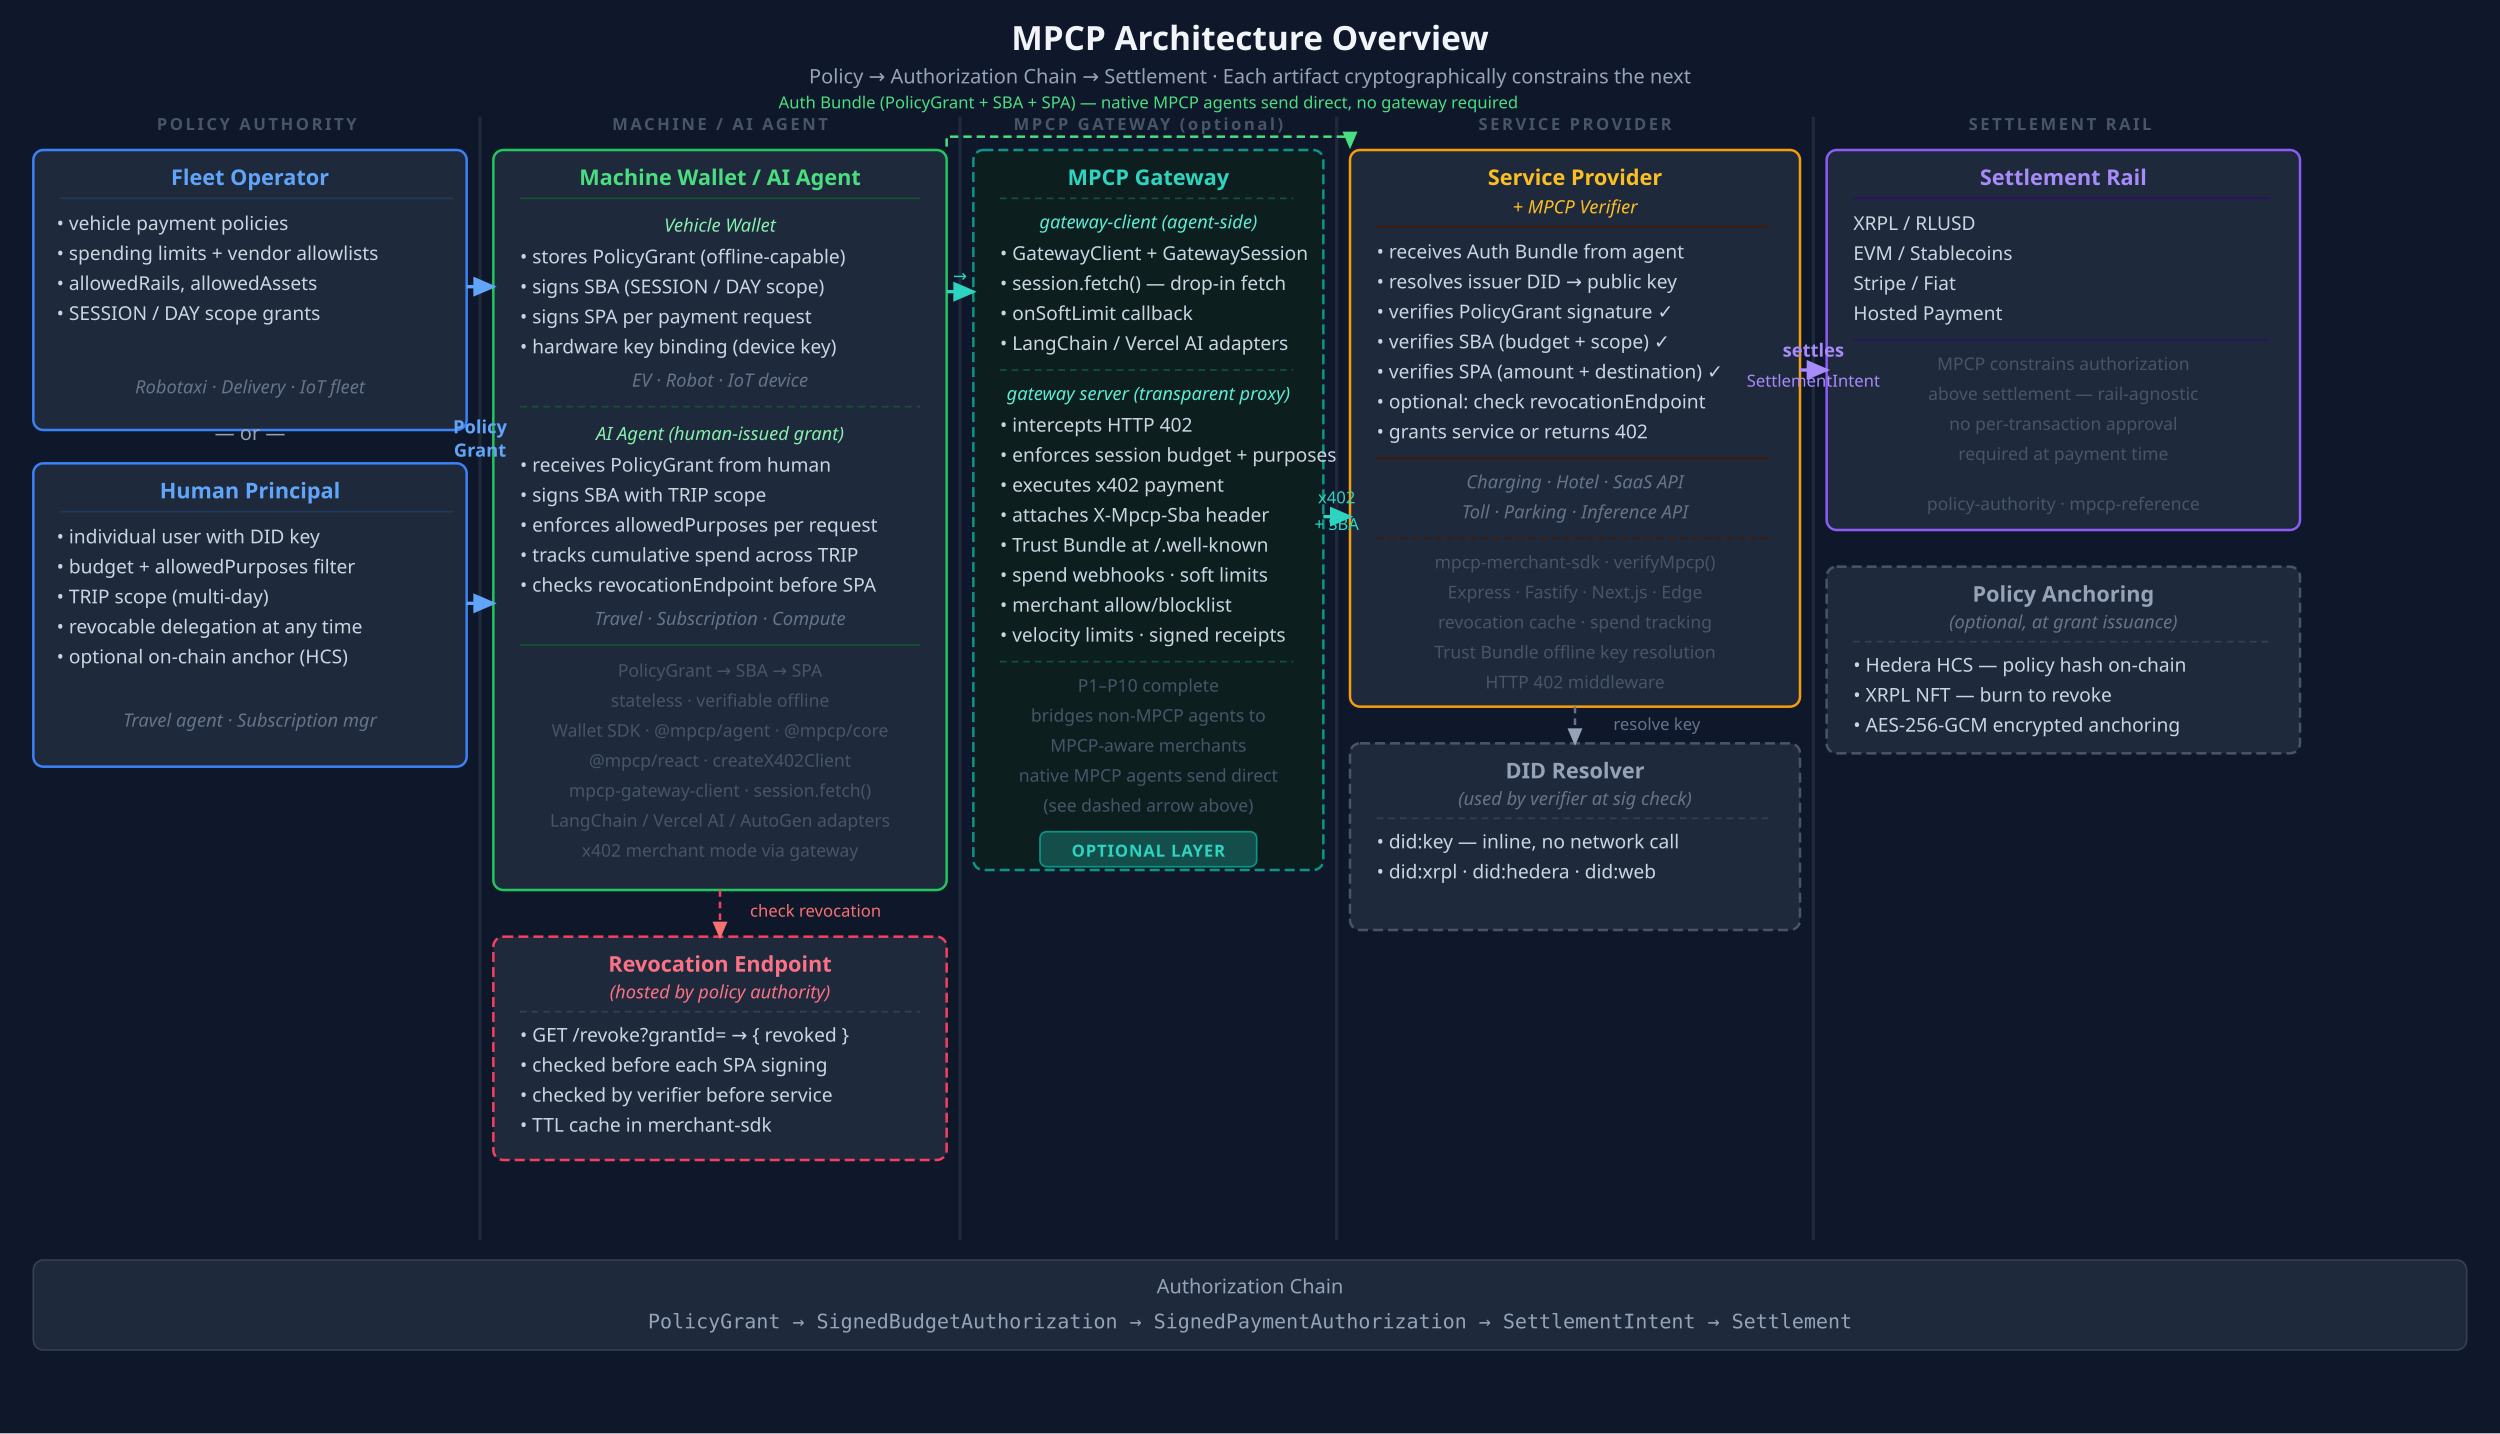
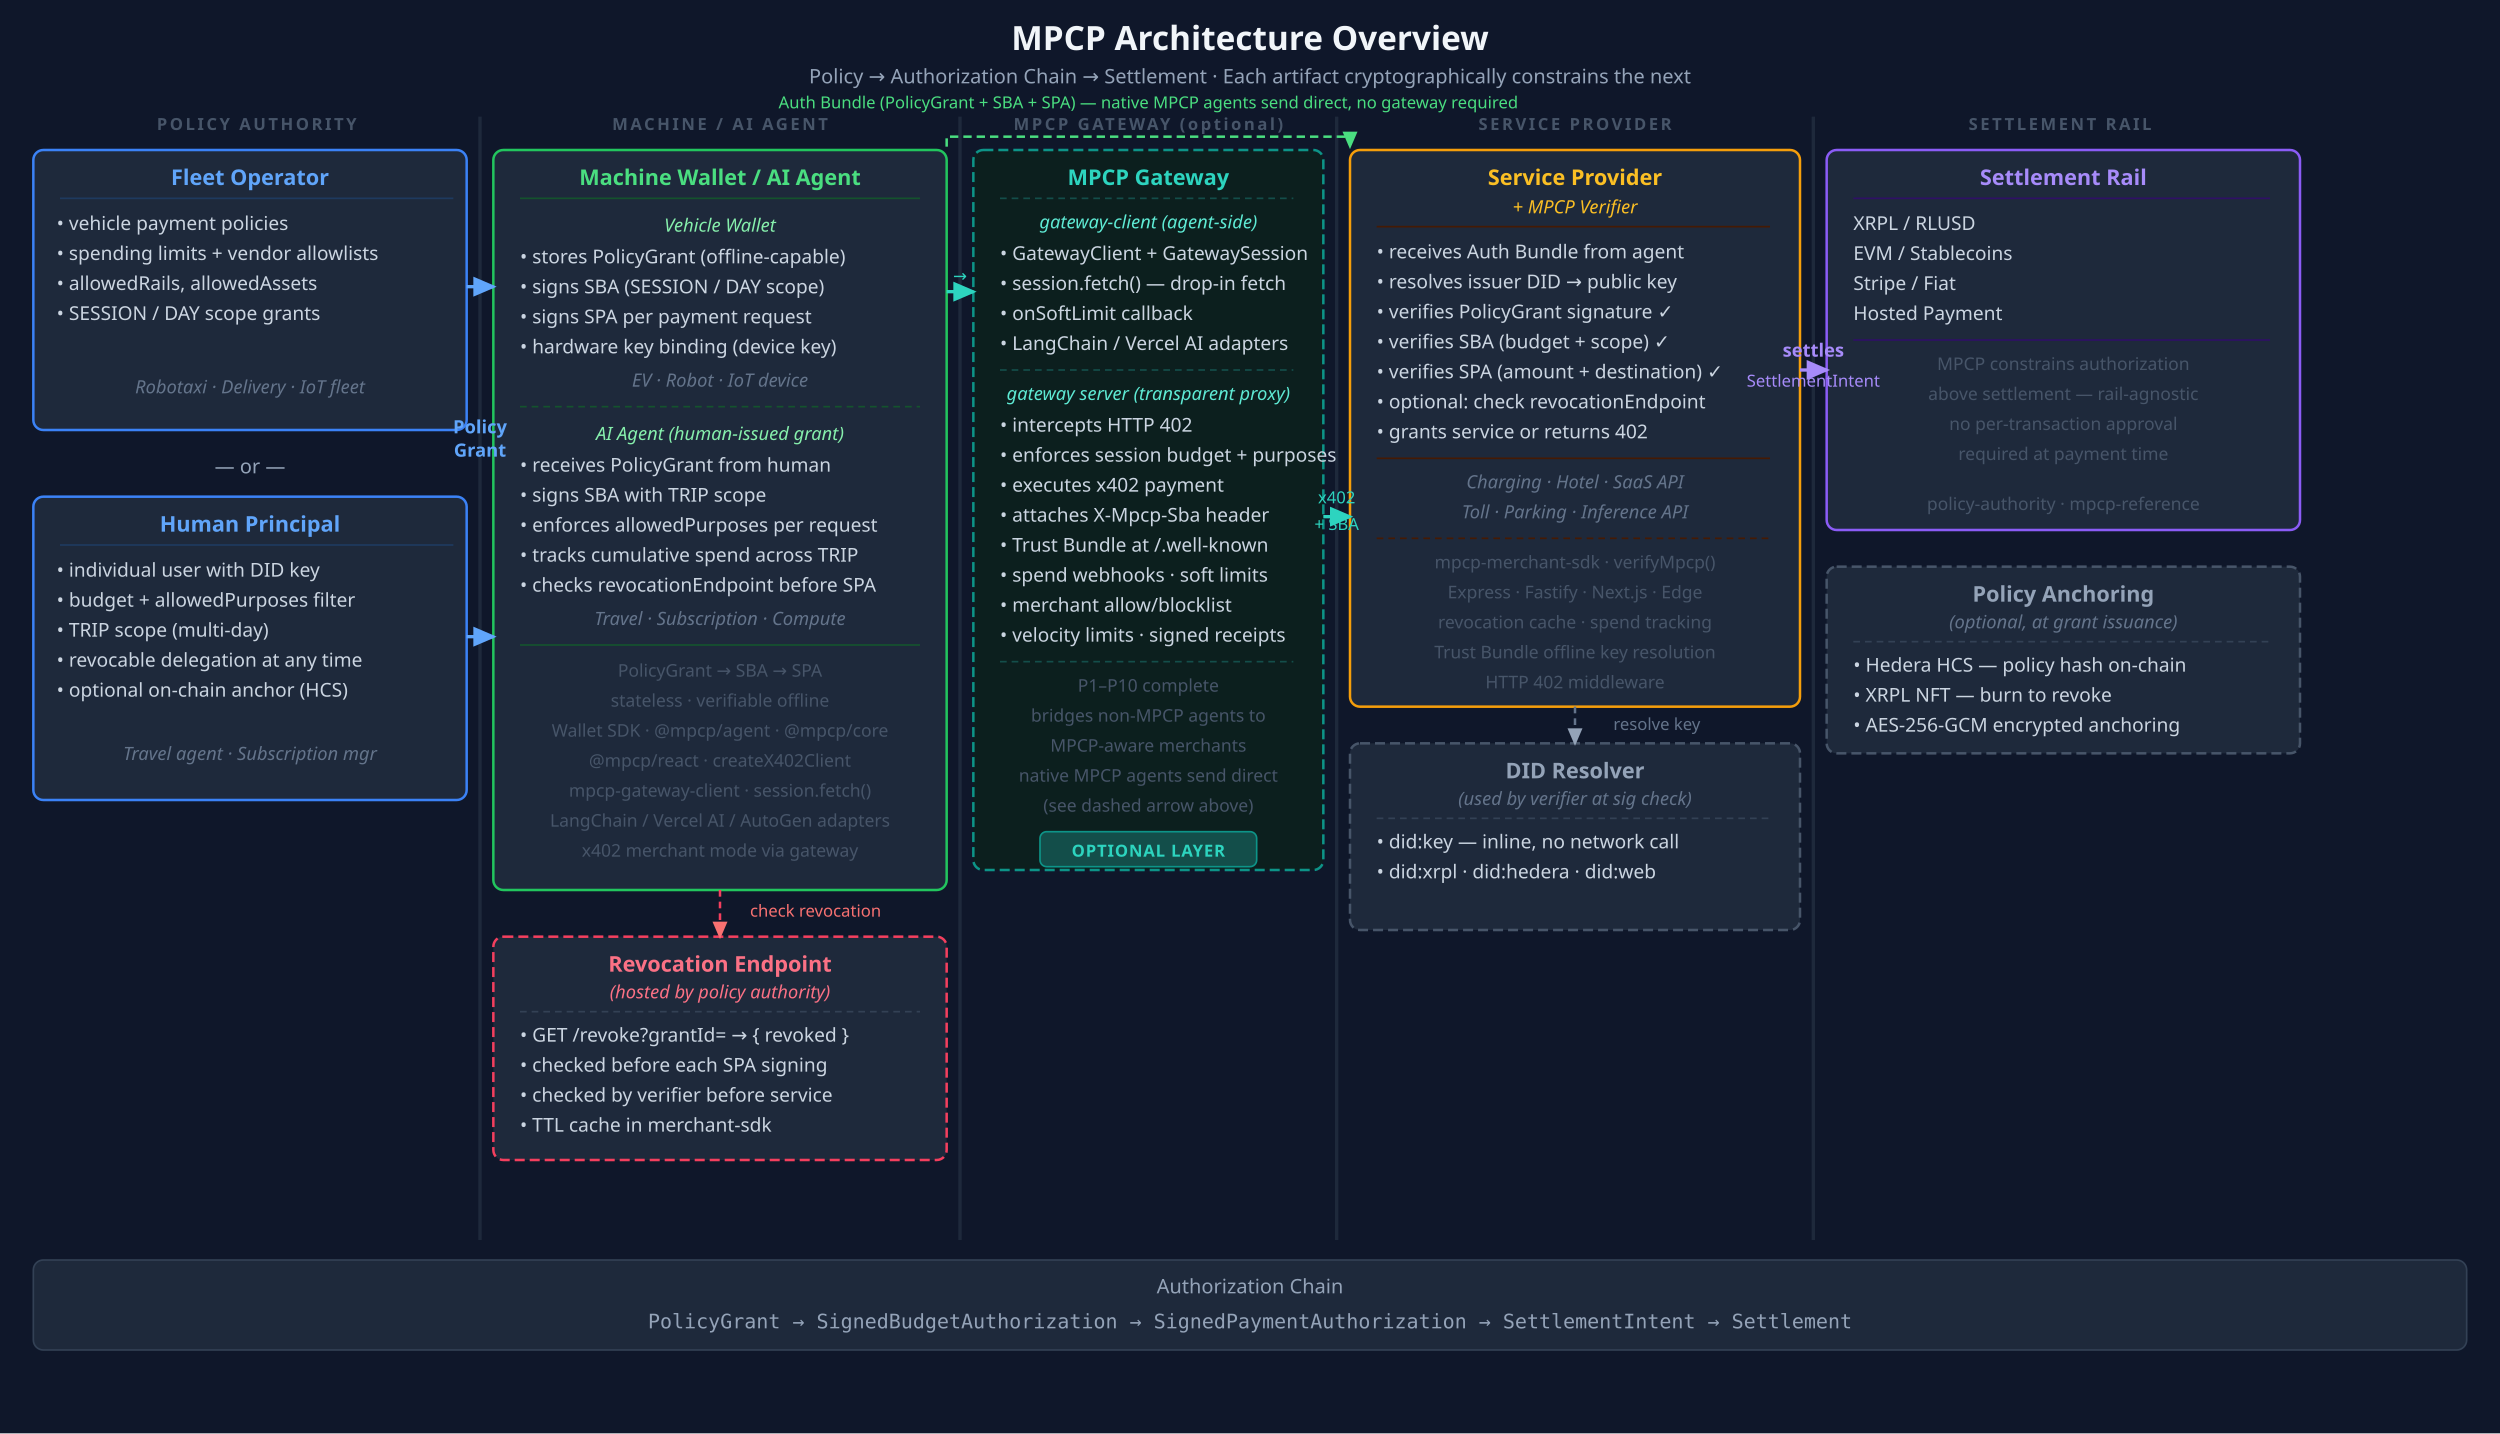
<svg xmlns="http://www.w3.org/2000/svg" width="1500" height="860" viewBox="0 0 1500 860">
  <style>
    .title  { font: bold 20px system-ui, sans-serif; fill: #f1f5f9; }
    .sub    { font: 12px system-ui, sans-serif; fill: #94a3b8; }
    .colHdr { font: bold 10px system-ui, sans-serif; fill: #475569; letter-spacing: 1.5px; }
    .bTitle { font: bold 13px system-ui, sans-serif; }
    .bSub   { font: italic 11px system-ui, sans-serif; }
    .detail { font: 11.5px system-ui, sans-serif; fill: #cbd5e1; }
    .aLabel { font: bold 11px system-ui, sans-serif; }
    .aNote  { font: 10px system-ui, sans-serif; }
    .dim    { font: 10.5px system-ui, sans-serif; fill: #475569; }
    .chain  { font: 12px monospace; fill: #94a3b8; }
  </style>
  <defs>
    <marker id="ah" markerWidth="7" markerHeight="6" refX="6" refY="3" orient="auto">
      <path d="M0,0 L7,3 L0,6 Z" fill="#94a3b8" />
    </marker>
    <marker id="ahB" markerWidth="7" markerHeight="6" refX="6" refY="3" orient="auto">
      <path d="M0,0 L7,3 L0,6 Z" fill="#60a5fa" />
    </marker>
    <marker id="ahG" markerWidth="7" markerHeight="6" refX="6" refY="3" orient="auto">
      <path d="M0,0 L7,3 L0,6 Z" fill="#4ade80" />
    </marker>
    <marker id="ahT" markerWidth="7" markerHeight="6" refX="6" refY="3" orient="auto">
      <path d="M0,0 L7,3 L0,6 Z" fill="#2dd4bf" />
    </marker>
    <marker id="ahV" markerWidth="7" markerHeight="6" refX="6" refY="3" orient="auto">
      <path d="M0,0 L7,3 L0,6 Z" fill="#a78bfa" />
    </marker>
    <marker id="ahR" markerWidth="7" markerHeight="6" refX="6" refY="3" orient="auto">
      <path d="M0,0 L7,3 L0,6 Z" fill="#f87171" />
    </marker>
  </defs>
  <rect width="1500" height="860" fill="#0f172a" />
  <text x="750" y="30" text-anchor="middle" class="title">MPCP Architecture Overview</text>
  <text x="750" y="50" text-anchor="middle" class="sub">Policy → Authorization Chain → Settlement · Each artifact cryptographically constrains the next</text>
  <text x="689" y="65" text-anchor="middle" class="aNote" fill="#4ade80">Auth Bundle (PolicyGrant + SBA + SPA) — native MPCP agents send direct, no gateway required</text>
  <line x1="288" y1="70" x2="288" y2="744" stroke="#1e293b" stroke-width="2" />
  <line x1="576" y1="70" x2="576" y2="744" stroke="#1e293b" stroke-width="2" />
  <line x1="802" y1="70" x2="802" y2="744" stroke="#1e293b" stroke-width="2" />
  <line x1="1088" y1="70" x2="1088" y2="744" stroke="#1e293b" stroke-width="2" />
  <text x="154" y="78" text-anchor="middle" class="colHdr">POLICY AUTHORITY</text>
  <text x="432" y="78" text-anchor="middle" class="colHdr">MACHINE / AI AGENT</text>
  <text x="689" y="78" text-anchor="middle" class="colHdr">MPCP GATEWAY  (optional)</text>
  <text x="945" y="78" text-anchor="middle" class="colHdr">SERVICE PROVIDER</text>
  <text x="1236" y="78" text-anchor="middle" class="colHdr">SETTLEMENT RAIL</text>
  <path d="M568,88 L568,82 L810,82 L810,88" fill="none" stroke="#4ade80" stroke-width="1.5" stroke-dasharray="5 3" marker-end="url(#ahG)" />
  <rect x="20" y="90" width="260" height="168" rx="6" fill="#1e293b" stroke="#3b82f6" stroke-width="1.5" />
  <text x="150" y="111" text-anchor="middle" class="bTitle" fill="#60a5fa">Fleet Operator</text>
  <line x1="36" y1="119" x2="272" y2="119" stroke="#1e3a5f" stroke-width="1" />
  <text x="34" y="138" class="detail">• vehicle payment policies</text>
  <text x="34" y="156" class="detail">• spending limits + vendor allowlists</text>
  <text x="34" y="174" class="detail">• allowedRails, allowedAssets</text>
  <text x="34" y="192" class="detail">• SESSION / DAY scope grants</text>
  <text x="150" y="236" text-anchor="middle" class="bSub" fill="#64748b">Robotaxi · Delivery · IoT fleet</text>
-   <text x="150" y="264" text-anchor="middle" class="sub" fill="#334155">— or —</text>
-   <rect x="20" y="278" width="260" height="182" rx="6" fill="#1e293b" stroke="#3b82f6" stroke-width="1.5" />
-   <text x="150" y="299" text-anchor="middle" class="bTitle" fill="#60a5fa">Human Principal</text>
-   <line x1="36" y1="307" x2="272" y2="307" stroke="#1e3a5f" stroke-width="1" />
-   <text x="34" y="326" class="detail">• individual user with DID key</text>
-   <text x="34" y="344" class="detail">• budget + allowedPurposes filter</text>
-   <text x="34" y="362" class="detail">• TRIP scope (multi-day)</text>
-   <text x="34" y="380" class="detail">• revocable delegation at any time</text>
-   <text x="34" y="398" class="detail">• optional on-chain anchor (HCS)</text>
-   <text x="150" y="436" text-anchor="middle" class="bSub" fill="#64748b">Travel agent · Subscription mgr</text>
+   <text x="150" y="284" text-anchor="middle" class="sub" fill="#334155">— or —</text>
+   <rect x="20" y="298" width="260" height="182" rx="6" fill="#1e293b" stroke="#3b82f6" stroke-width="1.5" />
+   <text x="150" y="319" text-anchor="middle" class="bTitle" fill="#60a5fa">Human Principal</text>
+   <line x1="36" y1="327" x2="272" y2="327" stroke="#1e3a5f" stroke-width="1" />
+   <text x="34" y="346" class="detail">• individual user with DID key</text>
+   <text x="34" y="364" class="detail">• budget + allowedPurposes filter</text>
+   <text x="34" y="382" class="detail">• TRIP scope (multi-day)</text>
+   <text x="34" y="400" class="detail">• revocable delegation at any time</text>
+   <text x="34" y="418" class="detail">• optional on-chain anchor (HCS)</text>
+   <text x="150" y="456" text-anchor="middle" class="bSub" fill="#64748b">Travel agent · Subscription mgr</text>
  <rect x="296" y="90" width="272" height="444" rx="6" fill="#1e293b" stroke="#22c55e" stroke-width="1.5" />
  <text x="432" y="111" text-anchor="middle" class="bTitle" fill="#4ade80">Machine Wallet / AI Agent</text>
  <line x1="312" y1="119" x2="552" y2="119" stroke="#14532d" stroke-width="1" />
  <text x="432" y="139" text-anchor="middle" fill="#86efac" class="bSub">Vehicle Wallet</text>
  <text x="312" y="158" class="detail">• stores PolicyGrant (offline-capable)</text>
  <text x="312" y="176" class="detail">• signs SBA (SESSION / DAY scope)</text>
  <text x="312" y="194" class="detail">• signs SPA per payment request</text>
  <text x="312" y="212" class="detail">• hardware key binding (device key)</text>
  <text x="432" y="232" text-anchor="middle" class="bSub" fill="#64748b">EV · Robot · IoT device</text>
  <line x1="312" y1="244" x2="552" y2="244" stroke="#14532d" stroke-width="1" stroke-dasharray="4 3" />
  <text x="432" y="264" text-anchor="middle" fill="#86efac" class="bSub">AI Agent  (human-issued grant)</text>
  <text x="312" y="283" class="detail">• receives PolicyGrant from human</text>
  <text x="312" y="301" class="detail">• signs SBA with TRIP scope</text>
  <text x="312" y="319" class="detail">• enforces allowedPurposes per request</text>
  <text x="312" y="337" class="detail">• tracks cumulative spend across TRIP</text>
  <text x="312" y="355" class="detail">• checks revocationEndpoint before SPA</text>
  <text x="432" y="375" text-anchor="middle" class="bSub" fill="#64748b">Travel · Subscription · Compute</text>
  <line x1="312" y1="387" x2="552" y2="387" stroke="#14532d" stroke-width="1" />
  <text x="432" y="406" text-anchor="middle" class="dim">PolicyGrant → SBA → SPA</text>
  <text x="432" y="424" text-anchor="middle" class="dim">stateless · verifiable offline</text>
  <text x="432" y="442" text-anchor="middle" class="dim">Wallet SDK · @mpcp/agent · @mpcp/core</text>
  <text x="432" y="460" text-anchor="middle" class="dim">@mpcp/react · createX402Client</text>
  <text x="432" y="478" text-anchor="middle" class="dim">mpcp-gateway-client · session.fetch()</text>
  <text x="432" y="496" text-anchor="middle" class="dim">LangChain / Vercel AI / AutoGen adapters</text>
  <text x="432" y="514" text-anchor="middle" class="dim">x402 merchant mode via gateway</text>
  <rect x="584" y="90" width="210" height="432" rx="6" fill="#0c1f1e" stroke="#0d9488" stroke-width="1.5" stroke-dasharray="6 3" />
  <text x="689" y="111" text-anchor="middle" class="bTitle" fill="#2dd4bf">MPCP Gateway</text>
  <line x1="600" y1="119" x2="776" y2="119" stroke="#134e4a" stroke-width="1" stroke-dasharray="4 3" />
  <text x="689" y="137" text-anchor="middle" fill="#5eead4" class="bSub">gateway-client  (agent-side)</text>
  <text x="600" y="156" class="detail">• GatewayClient + GatewaySession</text>
  <text x="600" y="174" class="detail">• session.fetch() — drop-in fetch</text>
  <text x="600" y="192" class="detail">• onSoftLimit callback</text>
  <text x="600" y="210" class="detail">• LangChain / Vercel AI adapters</text>
  <line x1="600" y1="222" x2="776" y2="222" stroke="#134e4a" stroke-width="1" stroke-dasharray="4 3" />
  <text x="689" y="240" text-anchor="middle" fill="#5eead4" class="bSub">gateway server  (transparent proxy)</text>
  <text x="600" y="259" class="detail">• intercepts HTTP 402</text>
  <text x="600" y="277" class="detail">• enforces session budget + purposes</text>
  <text x="600" y="295" class="detail">• executes x402 payment</text>
  <text x="600" y="313" class="detail">• attaches X-Mpcp-Sba header</text>
  <text x="600" y="331" class="detail">• Trust Bundle at /.well-known</text>
  <text x="600" y="349" class="detail">• spend webhooks · soft limits</text>
  <text x="600" y="367" class="detail">• merchant allow/blocklist</text>
  <text x="600" y="385" class="detail">• velocity limits · signed receipts</text>
  <line x1="600" y1="397" x2="776" y2="397" stroke="#134e4a" stroke-width="1" stroke-dasharray="4 3" />
  <text x="689" y="415" text-anchor="middle" class="dim">P1–P10 complete</text>
  <text x="689" y="433" text-anchor="middle" class="dim">bridges non-MPCP agents to</text>
  <text x="689" y="451" text-anchor="middle" class="dim">MPCP-aware merchants</text>
  <text x="689" y="469" text-anchor="middle" class="dim">native MPCP agents send direct</text>
  <text x="689" y="487" text-anchor="middle" class="dim">(see dashed arrow above)</text>
  <rect x="624" y="499" width="130" height="21" rx="4" fill="#134e4a" stroke="#0d9488" stroke-width="1" />
  <text x="689" y="514" text-anchor="middle" fill="#2dd4bf" style="font: bold 10px system-ui,sans-serif; letter-spacing:0.5px">OPTIONAL LAYER</text>
  <rect x="810" y="90" width="270" height="334" rx="6" fill="#1e293b" stroke="#f59e0b" stroke-width="1.5" />
  <text x="945" y="111" text-anchor="middle" class="bTitle" fill="#fbbf24">Service Provider</text>
  <text x="945" y="128" text-anchor="middle" class="bSub" fill="#fbbf24">+ MPCP Verifier</text>
  <line x1="826" y1="136" x2="1062" y2="136" stroke="#451a03" stroke-width="1" />
  <text x="826" y="155" class="detail">• receives Auth Bundle from agent</text>
  <text x="826" y="173" class="detail">• resolves issuer DID → public key</text>
  <text x="826" y="191" class="detail">• verifies PolicyGrant signature ✓</text>
  <text x="826" y="209" class="detail">• verifies SBA (budget + scope) ✓</text>
  <text x="826" y="227" class="detail">• verifies SPA (amount + destination) ✓</text>
  <text x="826" y="245" class="detail">• optional: check revocationEndpoint</text>
  <text x="826" y="263" class="detail">• grants service or returns 402</text>
  <line x1="826" y1="275" x2="1062" y2="275" stroke="#451a03" stroke-width="1" />
  <text x="945" y="293" text-anchor="middle" class="bSub" fill="#64748b">Charging · Hotel · SaaS API</text>
  <text x="945" y="311" text-anchor="middle" class="bSub" fill="#64748b">Toll · Parking · Inference API</text>
  <line x1="826" y1="323" x2="1062" y2="323" stroke="#451a03" stroke-width="1" stroke-dasharray="4 3" />
  <text x="945" y="341" text-anchor="middle" class="dim">mpcp-merchant-sdk · verifyMpcp()</text>
  <text x="945" y="359" text-anchor="middle" class="dim">Express · Fastify · Next.js · Edge</text>
  <text x="945" y="377" text-anchor="middle" class="dim">revocation cache · spend tracking</text>
  <text x="945" y="395" text-anchor="middle" class="dim">Trust Bundle offline key resolution</text>
  <text x="945" y="413" text-anchor="middle" class="dim">HTTP 402 middleware</text>
  <rect x="810" y="446" width="270" height="112" rx="6" fill="#1e293b" stroke="#475569" stroke-width="1.5" stroke-dasharray="6 3" />
  <text x="945" y="467" text-anchor="middle" class="bTitle" fill="#94a3b8">DID Resolver</text>
  <text x="945" y="483" text-anchor="middle" class="bSub" fill="#64748b">(used by verifier at sig check)</text>
  <line x1="826" y1="491" x2="1062" y2="491" stroke="#334155" stroke-width="1" stroke-dasharray="4 3" />
  <text x="826" y="509" class="detail">• did:key — inline, no network call</text>
  <text x="826" y="527" class="detail">• did:xrpl · did:hedera · did:web</text>
  <rect x="1096" y="90" width="284" height="228" rx="6" fill="#1e293b" stroke="#8b5cf6" stroke-width="1.5" />
  <text x="1238" y="111" text-anchor="middle" class="bTitle" fill="#a78bfa">Settlement Rail</text>
  <line x1="1112" y1="119" x2="1362" y2="119" stroke="#2e1065" stroke-width="1" />
  <text x="1112" y="138" class="detail">XRPL / RLUSD</text>
  <text x="1112" y="156" class="detail">EVM / Stablecoins</text>
  <text x="1112" y="174" class="detail">Stripe / Fiat</text>
  <text x="1112" y="192" class="detail">Hosted Payment</text>
  <line x1="1112" y1="204" x2="1362" y2="204" stroke="#2e1065" stroke-width="1" />
  <text x="1238" y="222" text-anchor="middle" class="dim">MPCP constrains authorization</text>
  <text x="1238" y="240" text-anchor="middle" class="dim">above settlement — rail-agnostic</text>
  <text x="1238" y="258" text-anchor="middle" class="dim">no per-transaction approval</text>
  <text x="1238" y="276" text-anchor="middle" class="dim">required at payment time</text>
  <text x="1238" y="306" text-anchor="middle" class="dim">policy-authority · mpcp-reference</text>
  <rect x="1096" y="340" width="284" height="112" rx="6" fill="#1e293b" stroke="#475569" stroke-width="1.5" stroke-dasharray="6 3" />
  <text x="1238" y="361" text-anchor="middle" class="bTitle" fill="#94a3b8">Policy Anchoring</text>
  <text x="1238" y="377" text-anchor="middle" class="bSub" fill="#64748b">(optional, at grant issuance)</text>
  <line x1="1112" y1="385" x2="1362" y2="385" stroke="#334155" stroke-width="1" stroke-dasharray="4 3" />
  <text x="1112" y="403" class="detail">• Hedera HCS — policy hash on-chain</text>
  <text x="1112" y="421" class="detail">• XRPL NFT — burn to revoke</text>
  <text x="1112" y="439" class="detail">• AES-256-GCM encrypted anchoring</text>
  <rect x="296" y="562" width="272" height="134" rx="6" fill="#1e293b" stroke="#f43f5e" stroke-width="1.5" stroke-dasharray="6 3" />
  <text x="432" y="583" text-anchor="middle" class="bTitle" fill="#fb7185">Revocation Endpoint</text>
  <text x="432" y="599" text-anchor="middle" class="bSub" fill="#fb7185">(hosted by policy authority)</text>
  <line x1="312" y1="607" x2="552" y2="607" stroke="#334155" stroke-width="1" stroke-dasharray="4 3" />
  <text x="312" y="625" class="detail">• GET /revoke?grantId= → { revoked }</text>
  <text x="312" y="643" class="detail">• checked before each SPA signing</text>
  <text x="312" y="661" class="detail">• checked by verifier before service</text>
  <text x="312" y="679" class="detail">• TTL cache in merchant-sdk</text>
  <path d="M280,172 L296,172" fill="none" stroke="#60a5fa" stroke-width="2" marker-end="url(#ahB)" />
-   <path d="M280,362 L296,362" fill="none" stroke="#60a5fa" stroke-width="2" marker-end="url(#ahB)" />
+   <path d="M280,382 L296,382" fill="none" stroke="#60a5fa" stroke-width="2" marker-end="url(#ahB)" />
  <text x="288" y="260" text-anchor="middle" class="aLabel" fill="#60a5fa">Policy</text>
  <text x="288" y="274" text-anchor="middle" class="aLabel" fill="#60a5fa">Grant</text>
  <path d="M568,175 L584,175" fill="none" stroke="#2dd4bf" stroke-width="2" marker-end="url(#ahT)" />
  <text x="576" y="169" text-anchor="middle" class="aNote" fill="#2dd4bf">→</text>
  <path d="M794,310 L810,310" fill="none" stroke="#2dd4bf" stroke-width="2" marker-end="url(#ahT)" />
  <text x="802" y="302" text-anchor="middle" class="aNote" fill="#2dd4bf">x402</text>
  <text x="802" y="318" text-anchor="middle" class="aNote" fill="#2dd4bf">+ SBA</text>
  <path d="M1080,222 L1096,222" fill="none" stroke="#a78bfa" stroke-width="2" marker-end="url(#ahV)" />
  <text x="1088" y="214" text-anchor="middle" class="aLabel" fill="#a78bfa">settles</text>
  <text x="1088" y="232" text-anchor="middle" class="aNote" fill="#a78bfa">SettlementIntent</text>
  <path d="M432,534 L432,562" fill="none" stroke="#f43f5e" stroke-width="1.5" stroke-dasharray="4 3" marker-end="url(#ahR)" />
  <text x="450" y="550" class="aNote" fill="#f87171">check revocation</text>
  <path d="M945,424 L945,446" fill="none" stroke="#64748b" stroke-width="1.5" stroke-dasharray="4 3" marker-end="url(#ah)" />
  <text x="968" y="438" class="aNote" fill="#64748b">resolve key</text>
  <rect x="20" y="756" width="1460" height="54" rx="6" fill="#1e293b" stroke="#334155" stroke-width="1" />
  <text x="750" y="776" text-anchor="middle" class="sub" fill="#475569">Authorization Chain</text>
  <text x="750" y="797" text-anchor="middle" class="chain">PolicyGrant → SignedBudgetAuthorization → SignedPaymentAuthorization → SettlementIntent → Settlement</text>
</svg>
